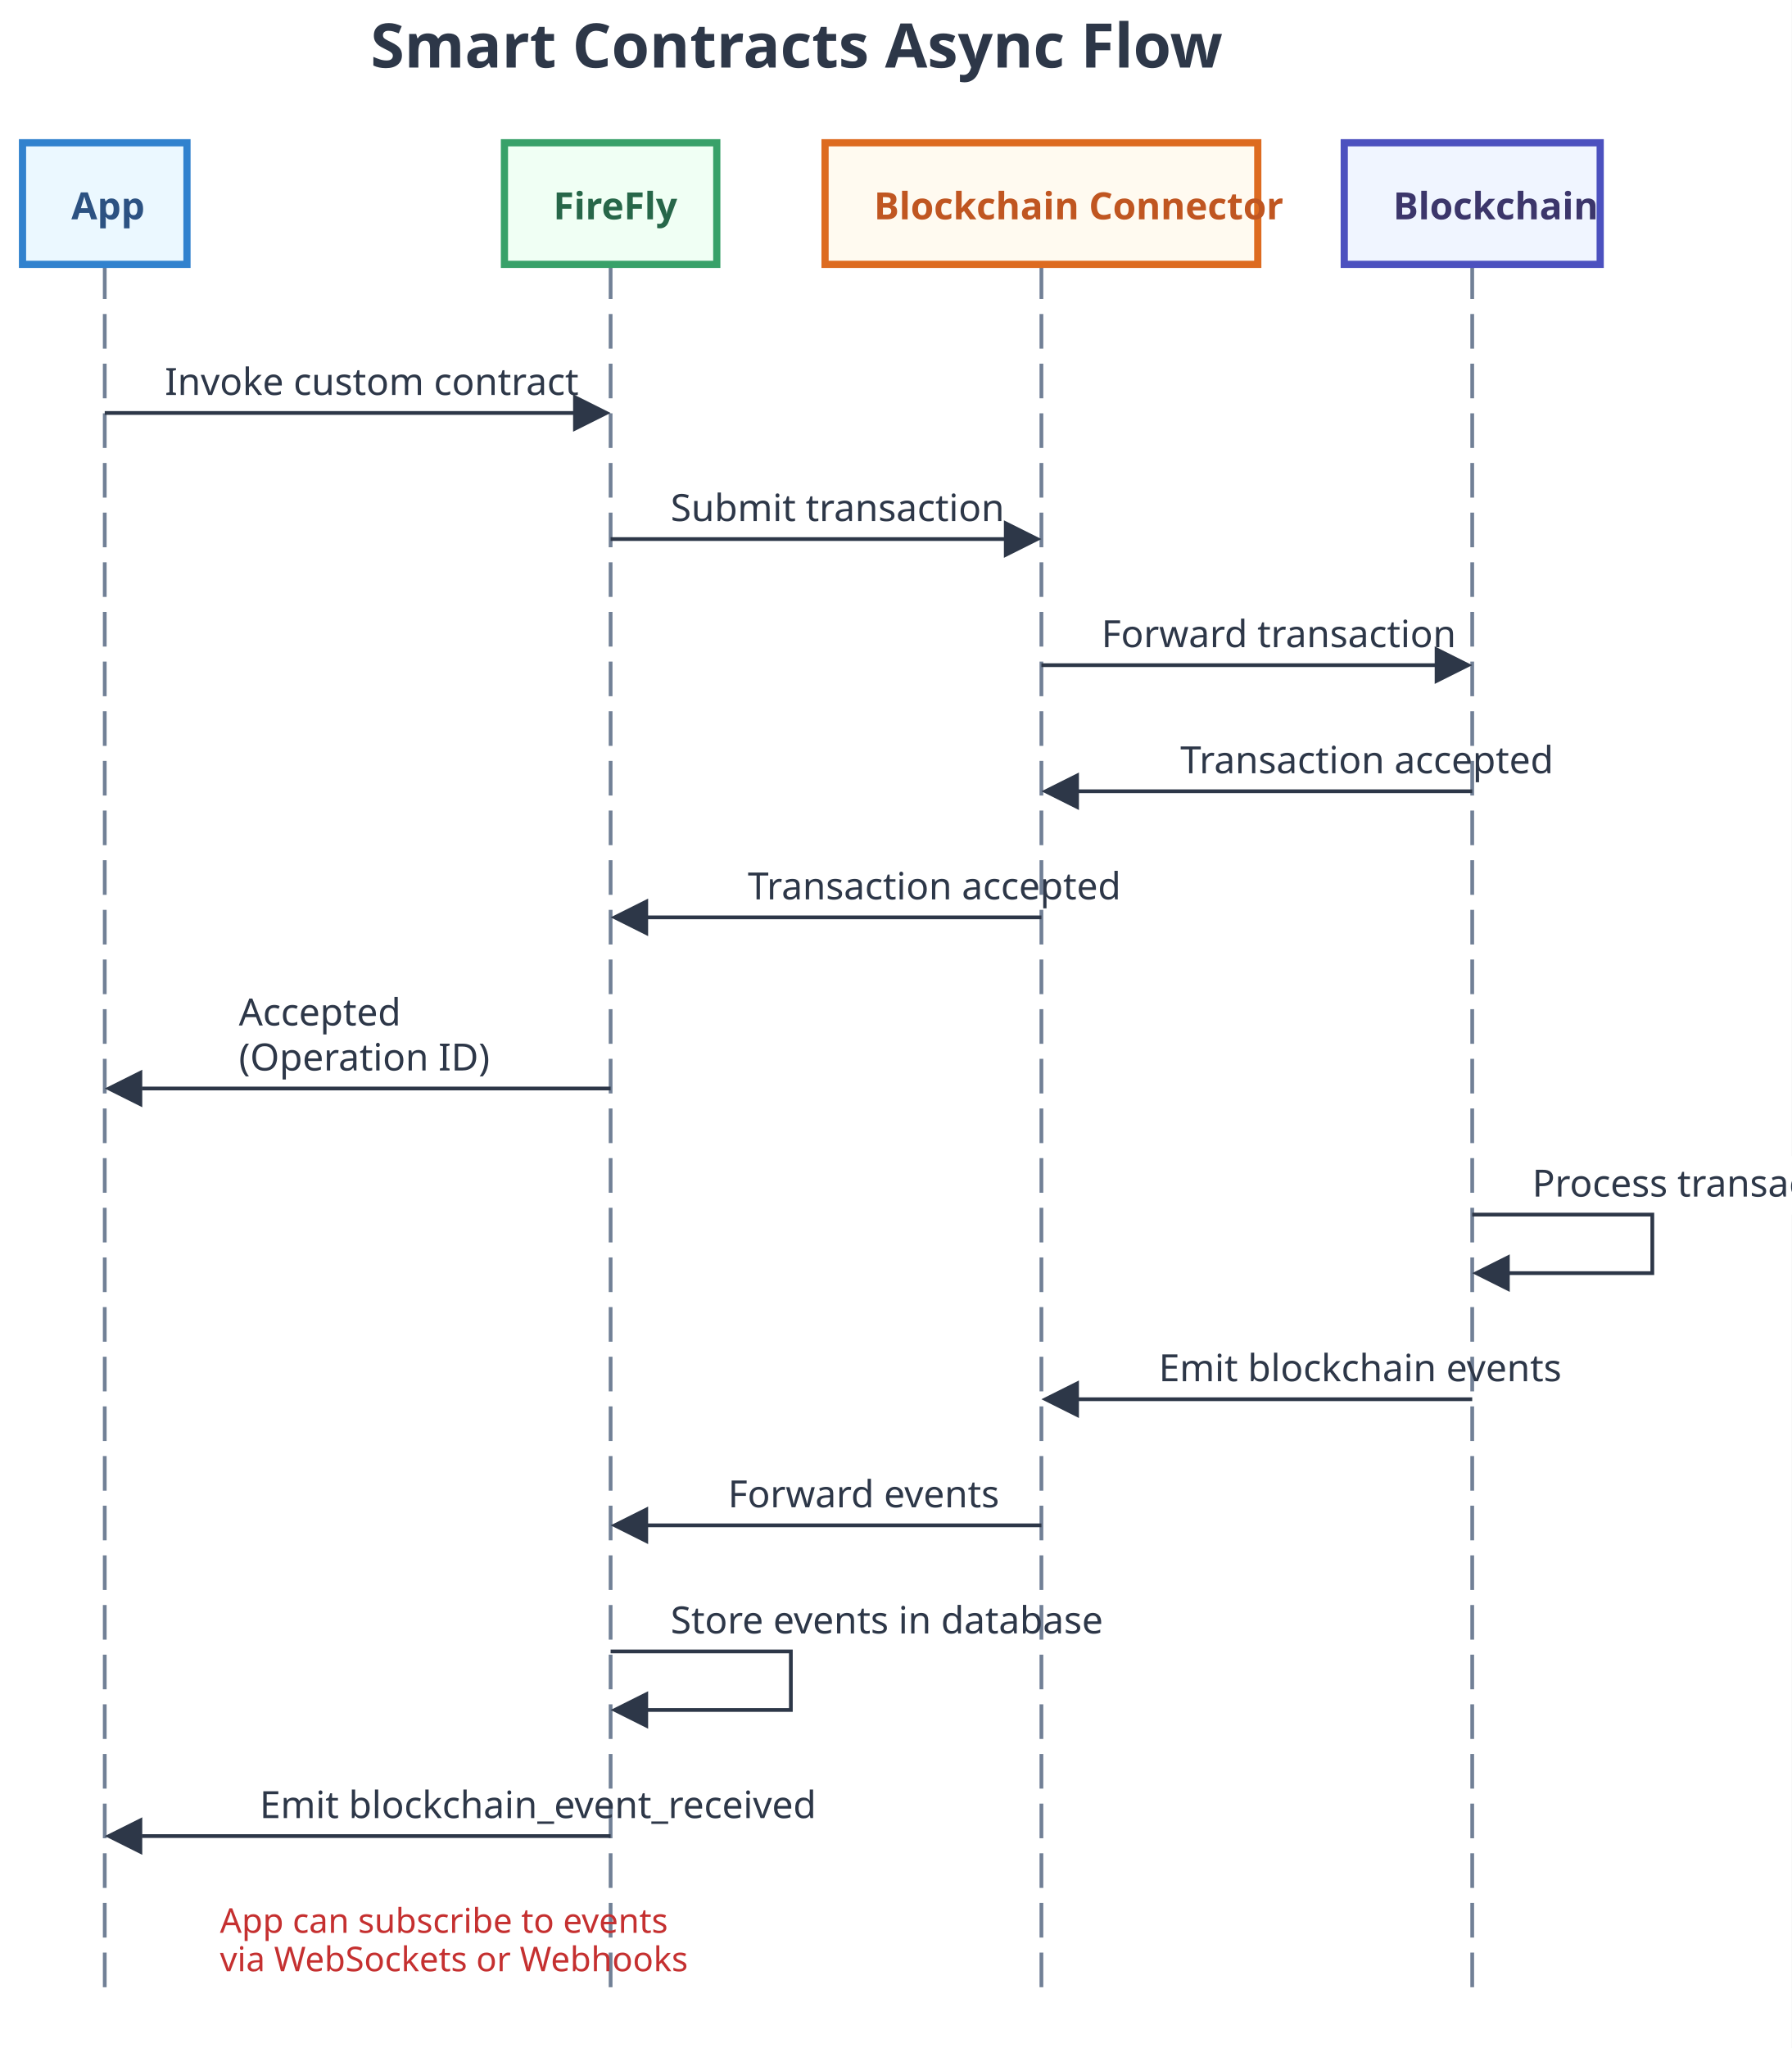
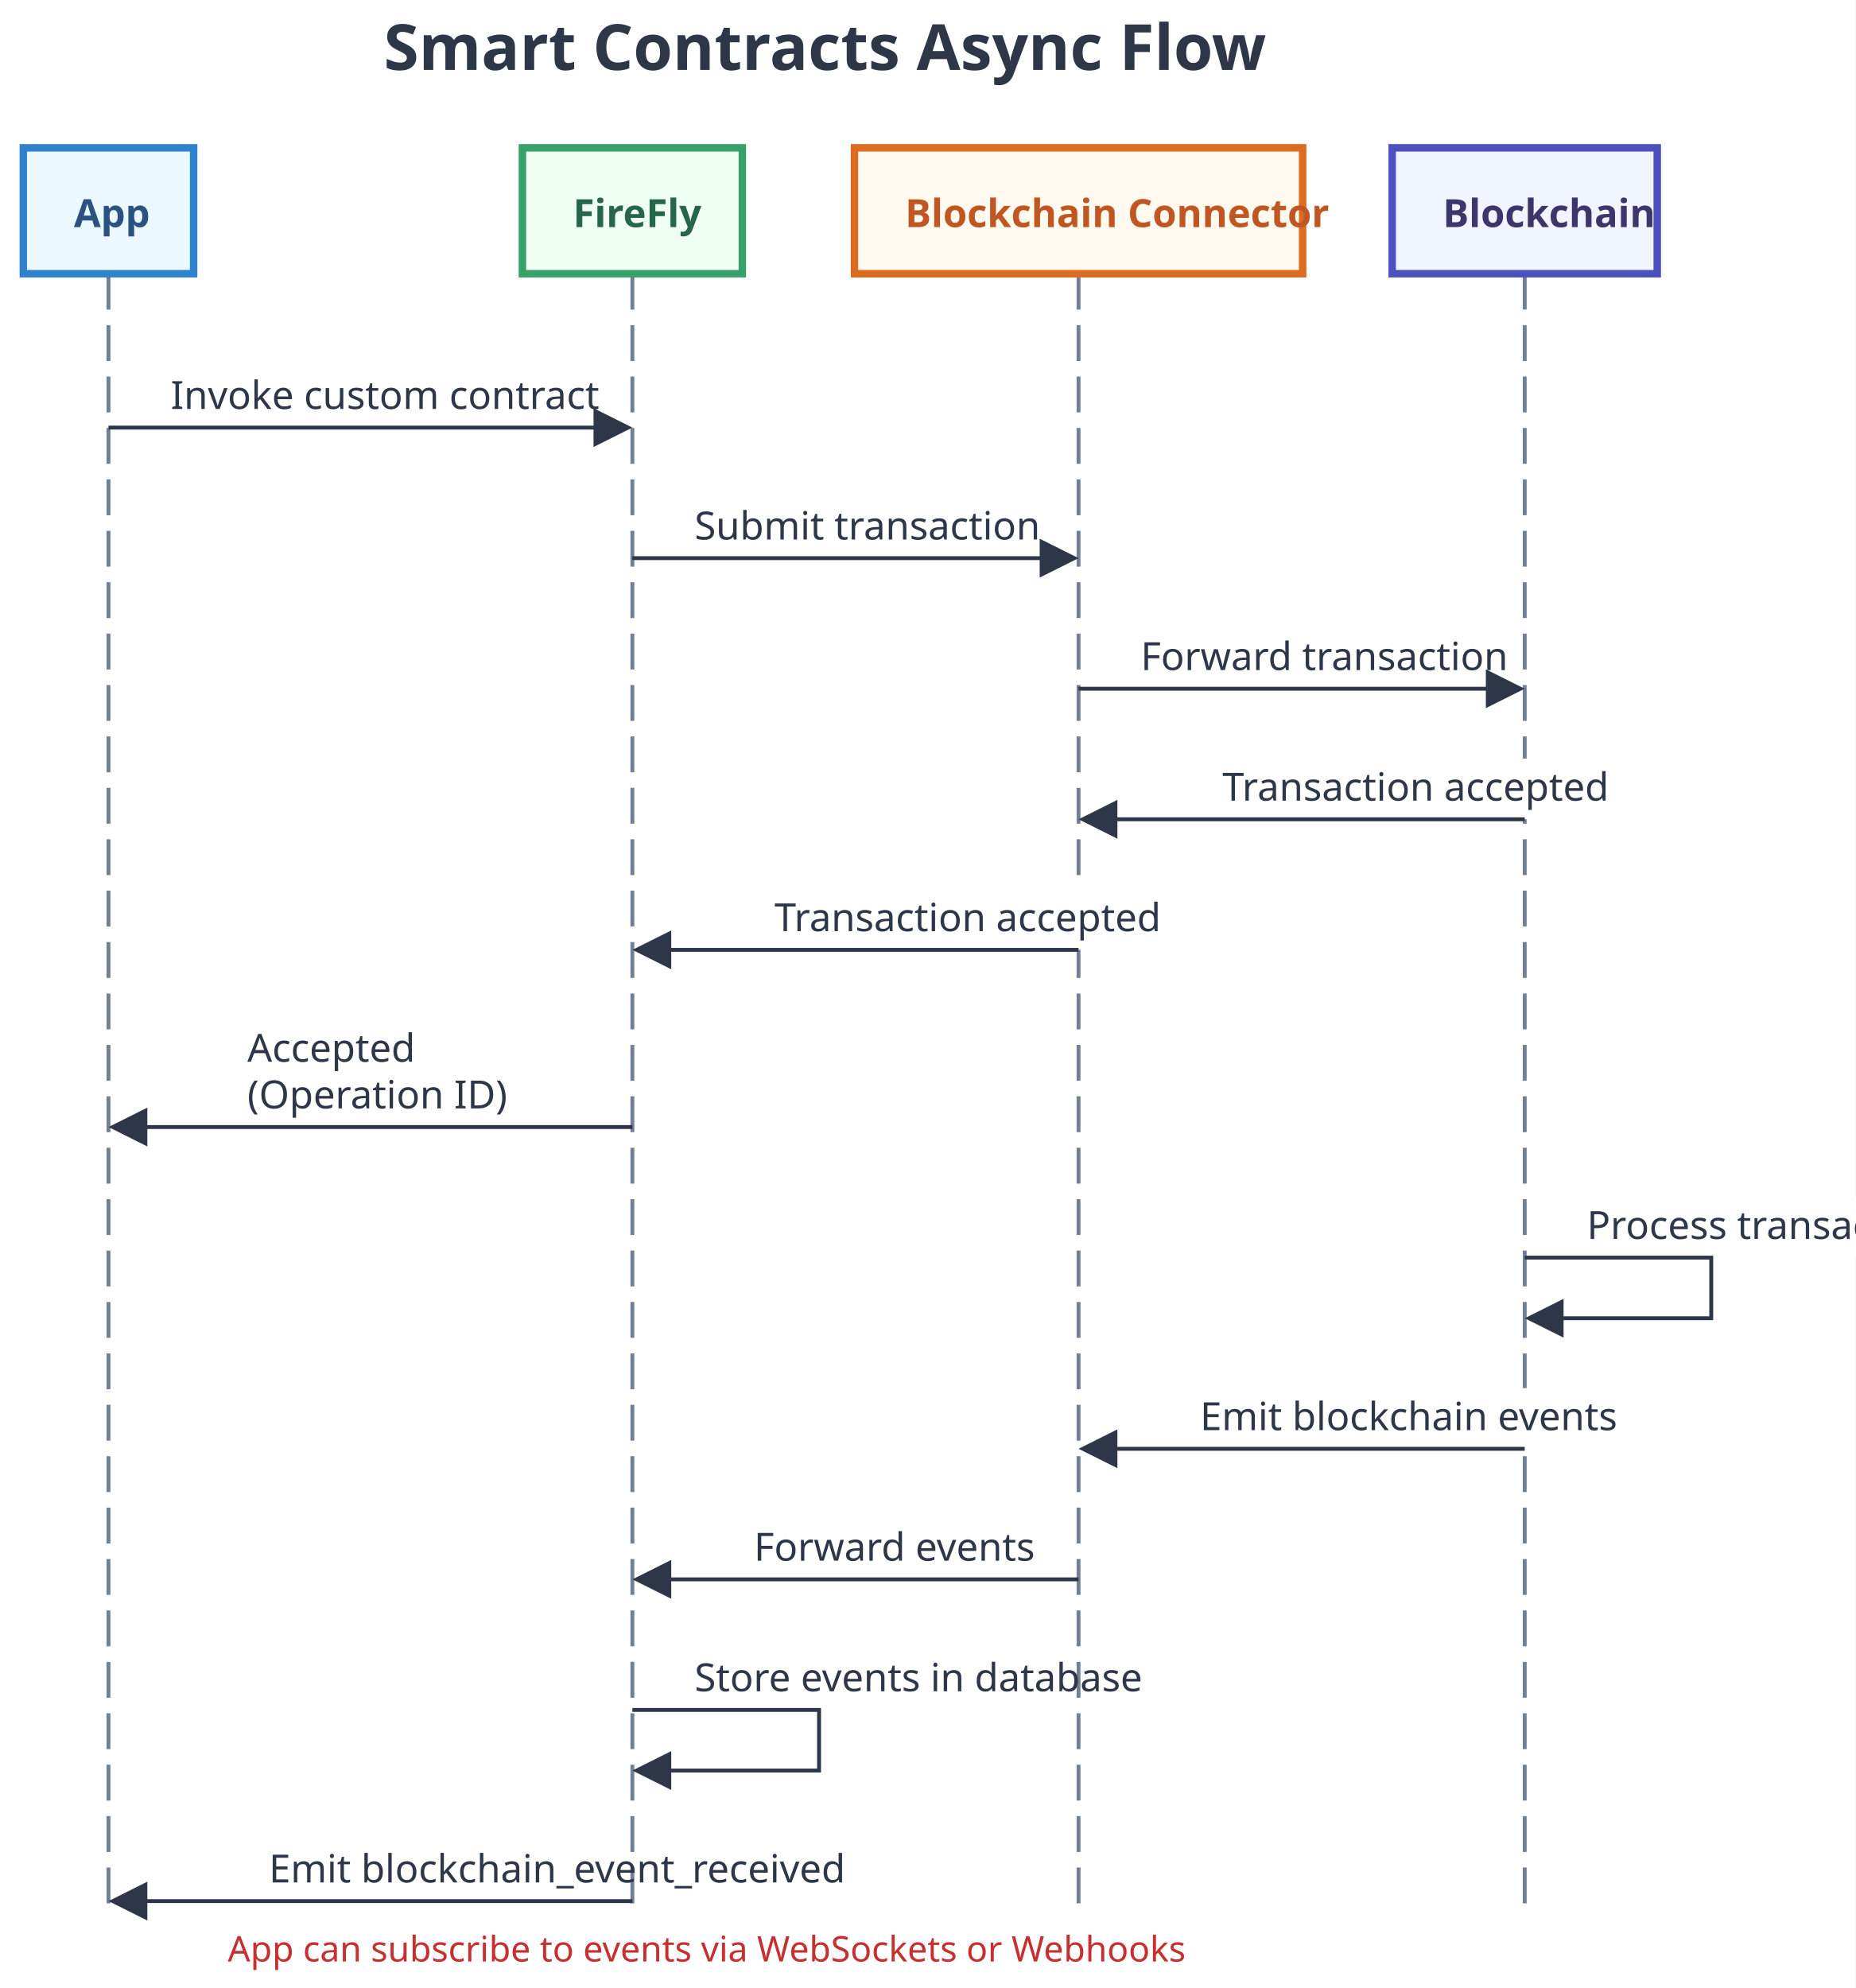
- <svg xmlns="http://www.w3.org/2000/svg" version="1.1" width="700" height="800">
+ <svg xmlns="http://www.w3.org/2000/svg" version="1.1" width="700" height="750">
  <defs />
  <g>
    <g />
    <g />
    <g />
    <g />
    <g />
    <g />
    <g />
    <g />
    <g>
-       <rect fill="white" stroke="none" x="0" y="0" width="700" height="800" />
+       <rect fill="white" stroke="none" x="0" y="0" width="700" height="750" />
    </g>
    <g>
      <text fill="#2D3748" stroke="none" font-family="sans-serif" font-size="18pt" font-style="normal" font-weight="bold" text-decoration="normal" x="144.775" y="26.388" text-anchor="start" dominant-baseline="alphabetic" xml:space="preserve">Smart Contracts Async Flow</text>
    </g>
    <g />
    <g>
-       <path fill="none" stroke="#718096" paint-order="fill stroke markers" d=" M 40.925 103.264 L 40.925 780" stroke-miterlimit="10" stroke-width="1.466" stroke-dasharray="13.532,5.864" />
-       <path fill="none" stroke="#718096" paint-order="fill stroke markers" d=" M 238.574 103.264 L 238.574 780" stroke-miterlimit="10" stroke-width="1.466" stroke-dasharray="13.532,5.864" />
-       <path fill="none" stroke="#718096" paint-order="fill stroke markers" d=" M 406.895 103.264 L 406.895 780" stroke-miterlimit="10" stroke-width="1.466" stroke-dasharray="13.532,5.864" />
-       <path fill="none" stroke="#718096" paint-order="fill stroke markers" d=" M 575.217 103.264 L 575.217 780" stroke-miterlimit="10" stroke-width="1.466" stroke-dasharray="13.532,5.864" />
+       <path fill="none" stroke="#718096" paint-order="fill stroke markers" d=" M 40.925 103.264 L 40.925 720" stroke-miterlimit="10" stroke-width="1.466" stroke-dasharray="13.532,5.864" />
+       <path fill="none" stroke="#718096" paint-order="fill stroke markers" d=" M 238.574 103.264 L 238.574 720" stroke-miterlimit="10" stroke-width="1.466" stroke-dasharray="13.532,5.864" />
+       <path fill="none" stroke="#718096" paint-order="fill stroke markers" d=" M 406.895 103.264 L 406.895 720" stroke-miterlimit="10" stroke-width="1.466" stroke-dasharray="13.532,5.864" />
+       <path fill="none" stroke="#718096" paint-order="fill stroke markers" d=" M 575.217 103.264 L 575.217 720" stroke-miterlimit="10" stroke-width="1.466" stroke-dasharray="13.532,5.864" />
    </g>
    <g>
      <path fill="none" stroke="none" />
      <g>
        <path fill="#EBF8FF" stroke="#3182CE" paint-order="fill stroke markers" d=" M 8.796 55.766 L 73.054 55.766 L 73.054 103.264 L 8.796 103.264 L 8.796 55.766 Z" stroke-miterlimit="10" stroke-width="2.815" stroke-dasharray="" />
      </g>
      <g>
        <g />
        <text fill="#2C5282" stroke="none" font-family="sans-serif" font-size="11pt" font-style="normal" font-weight="bold" text-decoration="normal" x="27.883" y="85.672" text-anchor="start" dominant-baseline="alphabetic" xml:space="preserve">App</text>
      </g>
      <path fill="none" stroke="none" />
      <g>
        <path fill="#F0FFF4" stroke="#38A169" paint-order="fill stroke markers" d=" M 197.092 55.766 L 280.055 55.766 L 280.055 103.264 L 197.092 103.264 L 197.092 55.766 Z" stroke-miterlimit="10" stroke-width="2.815" stroke-dasharray="" />
      </g>
      <g>
        <g />
        <text fill="#276749" stroke="none" font-family="sans-serif" font-size="11pt" font-style="normal" font-weight="bold" text-decoration="normal" x="216.179" y="85.672" text-anchor="start" dominant-baseline="alphabetic" xml:space="preserve">FireFly</text>
      </g>
      <path fill="none" stroke="none" />
      <g>
        <path fill="#FFFAF0" stroke="#DD6B20" paint-order="fill stroke markers" d=" M 322.361 55.766 L 491.43 55.766 L 491.43 103.264 L 322.361 103.264 L 322.361 55.766 Z" stroke-miterlimit="10" stroke-width="2.815" stroke-dasharray="" />
      </g>
      <g>
        <g />
        <text fill="#C05621" stroke="none" font-family="sans-serif" font-size="11pt" font-style="normal" font-weight="bold" text-decoration="normal" x="341.448" y="85.672" text-anchor="start" dominant-baseline="alphabetic" xml:space="preserve">Blockchain Connector</text>
      </g>
      <path fill="none" stroke="none" />
      <g>
        <path fill="#F0F5FF" stroke="#4C51BF" paint-order="fill stroke markers" d=" M 525.217 55.766 L 625.217 55.766 L 625.217 103.264 L 525.217 103.264 L 525.217 55.766 Z" stroke-miterlimit="10" stroke-width="2.815" stroke-dasharray="" />
      </g>
      <g>
        <g />
        <text fill="#3C366B" stroke="none" font-family="sans-serif" font-size="11pt" font-style="normal" font-weight="bold" text-decoration="normal" x="544.304" y="85.672" text-anchor="start" dominant-baseline="alphabetic" xml:space="preserve">Blockchain</text>
      </g>
    </g>
    <g>
      <g>
        <g>
          <rect fill="white" stroke="none" x="61.742" y="138.447" width="156.015" height="22.869" />
        </g>
        <text fill="#2D3748" stroke="none" font-family="sans-serif" font-size="11pt" font-style="normal" font-weight="normal" text-decoration="normal" x="64.381" y="154.28" text-anchor="start" dominant-baseline="alphabetic" xml:space="preserve">Invoke custom contract</text>
      </g>
      <g>
        <path fill="none" stroke="#2D3748" paint-order="fill stroke markers" d=" M 40.925 161.316 L 224.09 161.316" stroke-miterlimit="10" stroke-width="1.466" stroke-dasharray="" />
        <g transform="translate(238.5737,161.3164) translate(-238.5737,-161.3164)">
          <path fill="#2D3748" stroke="none" paint-order="stroke fill markers" d=" M 223.914 153.987 L 238.574 161.316 L 223.914 168.646 Z" />
        </g>
      </g>
      <g>
        <g>
          <rect fill="white" stroke="none" x="259.391" y="187.704" width="126.688" height="22.869" />
        </g>
        <text fill="#2D3748" stroke="none" font-family="sans-serif" font-size="11pt" font-style="normal" font-weight="normal" text-decoration="normal" x="262.029" y="203.537" text-anchor="start" dominant-baseline="alphabetic" xml:space="preserve">Submit transaction</text>
      </g>
      <g>
        <path fill="none" stroke="#2D3748" paint-order="fill stroke markers" d=" M 238.574 210.573 L 392.411 210.573" stroke-miterlimit="10" stroke-width="1.466" stroke-dasharray="" />
        <g transform="translate(406.8952,210.5733) translate(-406.8952,-210.5733)">
          <path fill="#2D3748" stroke="none" paint-order="stroke fill markers" d=" M 392.235 203.243 L 406.895 210.573 L 392.235 217.903 Z" />
        </g>
      </g>
      <g>
        <g>
          <rect fill="white" stroke="none" x="427.712" y="236.961" width="126.688" height="22.869" />
        </g>
        <text fill="#2D3748" stroke="none" font-family="sans-serif" font-size="11pt" font-style="normal" font-weight="normal" text-decoration="normal" x="430.351" y="252.794" text-anchor="start" dominant-baseline="alphabetic" xml:space="preserve">Forward transaction</text>
      </g>
      <g>
        <path fill="none" stroke="#2D3748" paint-order="fill stroke markers" d=" M 406.895 259.83 L 560.733 259.83" stroke-miterlimit="10" stroke-width="1.466" stroke-dasharray="" />
        <g transform="translate(575.2167,259.8303) translate(-575.2167,-259.8303)">
          <path fill="#2D3748" stroke="none" paint-order="stroke fill markers" d=" M 560.557 252.5 L 575.217 259.83 L 560.557 267.16 Z" />
        </g>
      </g>
      <g>
        <g>
-           <rect fill="white" stroke="none" x="458.534" y="286.218" width="66.401" height="22.869" />
+           <rect fill="white" stroke="none" x="458.534" y="286.218" width="126.401" height="22.869" />
        </g>
        <text fill="#2D3748" stroke="none" font-family="sans-serif" font-size="11pt" font-style="normal" font-weight="normal" text-decoration="normal" x="461.173" y="302.05" text-anchor="start" dominant-baseline="alphabetic" xml:space="preserve">Transaction accepted</text>
      </g>
      <g>
        <path fill="none" stroke="#2D3748" paint-order="fill stroke markers" d=" M 575.217 309.087 L 421.379 309.087" stroke-miterlimit="10" stroke-width="1.466" stroke-dasharray="" />
        <g transform="translate(406.8952,309.0872) translate(-406.8952,-309.0872)">
          <path fill="#2D3748" stroke="none" paint-order="stroke fill markers" d=" M 421.555 301.757 L 406.895 309.087 L 421.555 316.417 Z" />
        </g>
      </g>
      <g>
        <g>
-           <rect fill="white" stroke="none" x="289.534" y="335.475" width="66.401" height="22.869" />
+           <rect fill="white" stroke="none" x="289.534" y="335.475" width="126.401" height="22.869" />
        </g>
        <text fill="#2D3748" stroke="none" font-family="sans-serif" font-size="11pt" font-style="normal" font-weight="normal" text-decoration="normal" x="292.173" y="351.307" text-anchor="start" dominant-baseline="alphabetic" xml:space="preserve">Transaction accepted</text>
      </g>
      <g>
        <path fill="none" stroke="#2D3748" paint-order="fill stroke markers" d=" M 406.895 358.344 L 253.058 358.344" stroke-miterlimit="10" stroke-width="1.466" stroke-dasharray="" />
        <g transform="translate(238.5737,358.3441) translate(-238.5737,-358.3441)">
          <path fill="#2D3748" stroke="none" paint-order="stroke fill markers" d=" M 253.234 351.014 L 238.574 358.344 L 253.234 365.674 Z" />
        </g>
      </g>
      <g>
        <g>
          <rect fill="white" stroke="none" x="90.672" y="384.732" width="66.401" height="22.869" />
        </g>
        <g>
          <rect fill="white" stroke="none" x="90.672" y="402.323" width="98.155" height="22.869" />
        </g>
        <text fill="#2D3748" stroke="none" font-family="sans-serif" font-size="11pt" font-style="normal" font-weight="normal" text-decoration="normal" x="93.311" y="400.564" text-anchor="start" dominant-baseline="alphabetic" xml:space="preserve">Accepted</text>
        <text fill="#2D3748" stroke="none" font-family="sans-serif" font-size="11pt" font-style="normal" font-weight="normal" text-decoration="normal" x="93.311" y="418.156" text-anchor="start" dominant-baseline="alphabetic" xml:space="preserve">(Operation ID)</text>
      </g>
      <g>
        <path fill="none" stroke="#2D3748" paint-order="fill stroke markers" d=" M 238.574 425.193 L 55.409 425.193" stroke-miterlimit="10" stroke-width="1.466" stroke-dasharray="" />
        <g transform="translate(40.92516,425.1928) translate(-40.92516,-425.1928)">
          <path fill="#2D3748" stroke="none" paint-order="stroke fill markers" d=" M 55.585 417.863 L 40.925 425.193 L 55.585 432.523 Z" />
        </g>
      </g>
      <g>
        <g>
          <rect fill="white" stroke="none" x="596.034" y="451.58" width="133.194" height="22.869" />
        </g>
        <text fill="#2D3748" stroke="none" font-family="sans-serif" font-size="11pt" font-style="normal" font-weight="normal" text-decoration="normal" x="598.673" y="467.413" text-anchor="start" dominant-baseline="alphabetic" xml:space="preserve">Process transaction</text>
      </g>
      <g>
        <path fill="none" stroke="#2D3748" paint-order="fill stroke markers" d=" M 575.217 474.45 L 645.584 474.45 L 645.584 497.319 L 589.701 497.319" stroke-miterlimit="10" stroke-width="1.466" stroke-dasharray="" />
        <g transform="translate(575.2167,497.319) translate(-575.2167,-497.319)">
          <path fill="#2D3748" stroke="none" paint-order="stroke fill markers" d=" M 589.876 489.989 L 575.217 497.319 L 589.876 504.649 Z" />
        </g>
      </g>
      <g>
        <g>
-           <rect fill="white" stroke="none" x="450.103" y="523.707" width="81.863" height="22.869" />
+           <rect fill="white" stroke="none" x="450.103" y="523.707" width="126.863" height="22.869" />
        </g>
        <text fill="#2D3748" stroke="none" font-family="sans-serif" font-size="11pt" font-style="normal" font-weight="normal" text-decoration="normal" x="452.742" y="539.539" text-anchor="start" dominant-baseline="alphabetic" xml:space="preserve">Emit blockchain events</text>
      </g>
      <g>
        <path fill="none" stroke="#2D3748" paint-order="fill stroke markers" d=" M 575.217 546.576 L 421.379 546.576" stroke-miterlimit="10" stroke-width="1.466" stroke-dasharray="" />
        <g transform="translate(406.8952,546.5759) translate(-406.8952,-546.5759)">
          <path fill="#2D3748" stroke="none" paint-order="stroke fill markers" d=" M 421.555 539.246 L 406.895 546.576 L 421.555 553.906 Z" />
        </g>
      </g>
      <g>
        <g>
          <rect fill="white" stroke="none" x="281.803" y="572.964" width="81.863" height="22.869" />
        </g>
        <text fill="#2D3748" stroke="none" font-family="sans-serif" font-size="11pt" font-style="normal" font-weight="normal" text-decoration="normal" x="284.442" y="588.796" text-anchor="start" dominant-baseline="alphabetic" xml:space="preserve">Forward events</text>
      </g>
      <g>
        <path fill="none" stroke="#2D3748" paint-order="fill stroke markers" d=" M 406.895 595.833 L 253.058 595.833" stroke-miterlimit="10" stroke-width="1.466" stroke-dasharray="" />
        <g transform="translate(238.5737,595.8328) translate(-238.5737,-595.8328)">
          <path fill="#2D3748" stroke="none" paint-order="stroke fill markers" d=" M 253.234 588.503 L 238.574 595.833 L 253.234 603.163 Z" />
        </g>
      </g>
      <g>
        <g>
          <rect fill="white" stroke="none" x="259.391" y="622.22" width="126.688" height="22.869" />
        </g>
        <text fill="#2D3748" stroke="none" font-family="sans-serif" font-size="11pt" font-style="normal" font-weight="normal" text-decoration="normal" x="262.029" y="638.053" text-anchor="start" dominant-baseline="alphabetic" xml:space="preserve">Store events in database</text>
      </g>
      <g>
        <path fill="none" stroke="#2D3748" paint-order="fill stroke markers" d=" M 238.574 645.09 L 309.0 645.09 L 309.0 667.959 L 253.058 667.959" stroke-miterlimit="10" stroke-width="1.466" stroke-dasharray="" />
        <g transform="translate(238.5737,667.959) translate(-238.5737,-667.959)">
          <path fill="#2D3748" stroke="none" paint-order="stroke fill markers" d=" M 253.234 660.629 L 238.574 667.959 L 253.234 675.289 Z" />
        </g>
      </g>
      <g>
        <g>
          <rect fill="white" stroke="none" x="98.818" y="694.347" width="81.863" height="22.869" />
        </g>
        <text fill="#2D3748" stroke="none" font-family="sans-serif" font-size="11pt" font-style="normal" font-weight="normal" text-decoration="normal" x="101.457" y="710.179" text-anchor="start" dominant-baseline="alphabetic" xml:space="preserve">Emit blockchain_event_received</text>
      </g>
      <g>
        <path fill="none" stroke="#2D3748" paint-order="fill stroke markers" d=" M 238.574 717.216 L 55.409 717.216" stroke-miterlimit="10" stroke-width="1.466" stroke-dasharray="" />
        <g transform="translate(40.92516,717.2159) translate(-40.92516,-717.2159)">
          <path fill="#2D3748" stroke="none" paint-order="stroke fill markers" d=" M 55.585 709.886 L 40.925 717.216 L 55.585 724.546 Z" />
        </g>
      </g>
      <g>
        <g>
-           <rect fill="#FFF5F5" stroke="#E53E3E" paint-order="fill stroke markers" d=" M 80.925 740.0 L 350.0 780.0 L 350.0 820.0 L 80.925 820.0 L 80.925 740.0 Z" stroke-miterlimit="10" stroke-width="1" stroke-dasharray="" />
-         </g>
-         <g>
-           <text fill="#C53030" stroke="none" font-family="sans-serif" font-size="10pt" font-style="normal" font-weight="normal" text-decoration="normal" x="85.925" y="755.0" text-anchor="start" dominant-baseline="alphabetic" xml:space="preserve">App can subscribe to events</text>
-           <text fill="#C53030" stroke="none" font-family="sans-serif" font-size="10pt" font-style="normal" font-weight="normal" text-decoration="normal" x="85.925" y="770.0" text-anchor="start" dominant-baseline="alphabetic" xml:space="preserve">via WebSockets or Webhooks</text>
+           <rect fill="#FFF5F5" stroke="#E53E3E" paint-order="fill stroke markers" d=" M 80.925 730.0 L 350.0 730.0 L 350.0 745.0 L 80.925 745.0 L 80.925 730.0 Z" stroke-miterlimit="10" stroke-width="1" stroke-dasharray="" />
+         </g>
+         <g>
+           <text fill="#C53030" stroke="none" font-family="sans-serif" font-size="10pt" font-style="normal" font-weight="normal" text-decoration="normal" x="85.925" y="740.0" text-anchor="start" dominant-baseline="alphabetic" xml:space="preserve">App can subscribe to events via WebSockets or Webhooks</text>
        </g>
      </g>
    </g>
    <g />
    <g />
    <g />
  </g>
</svg>
